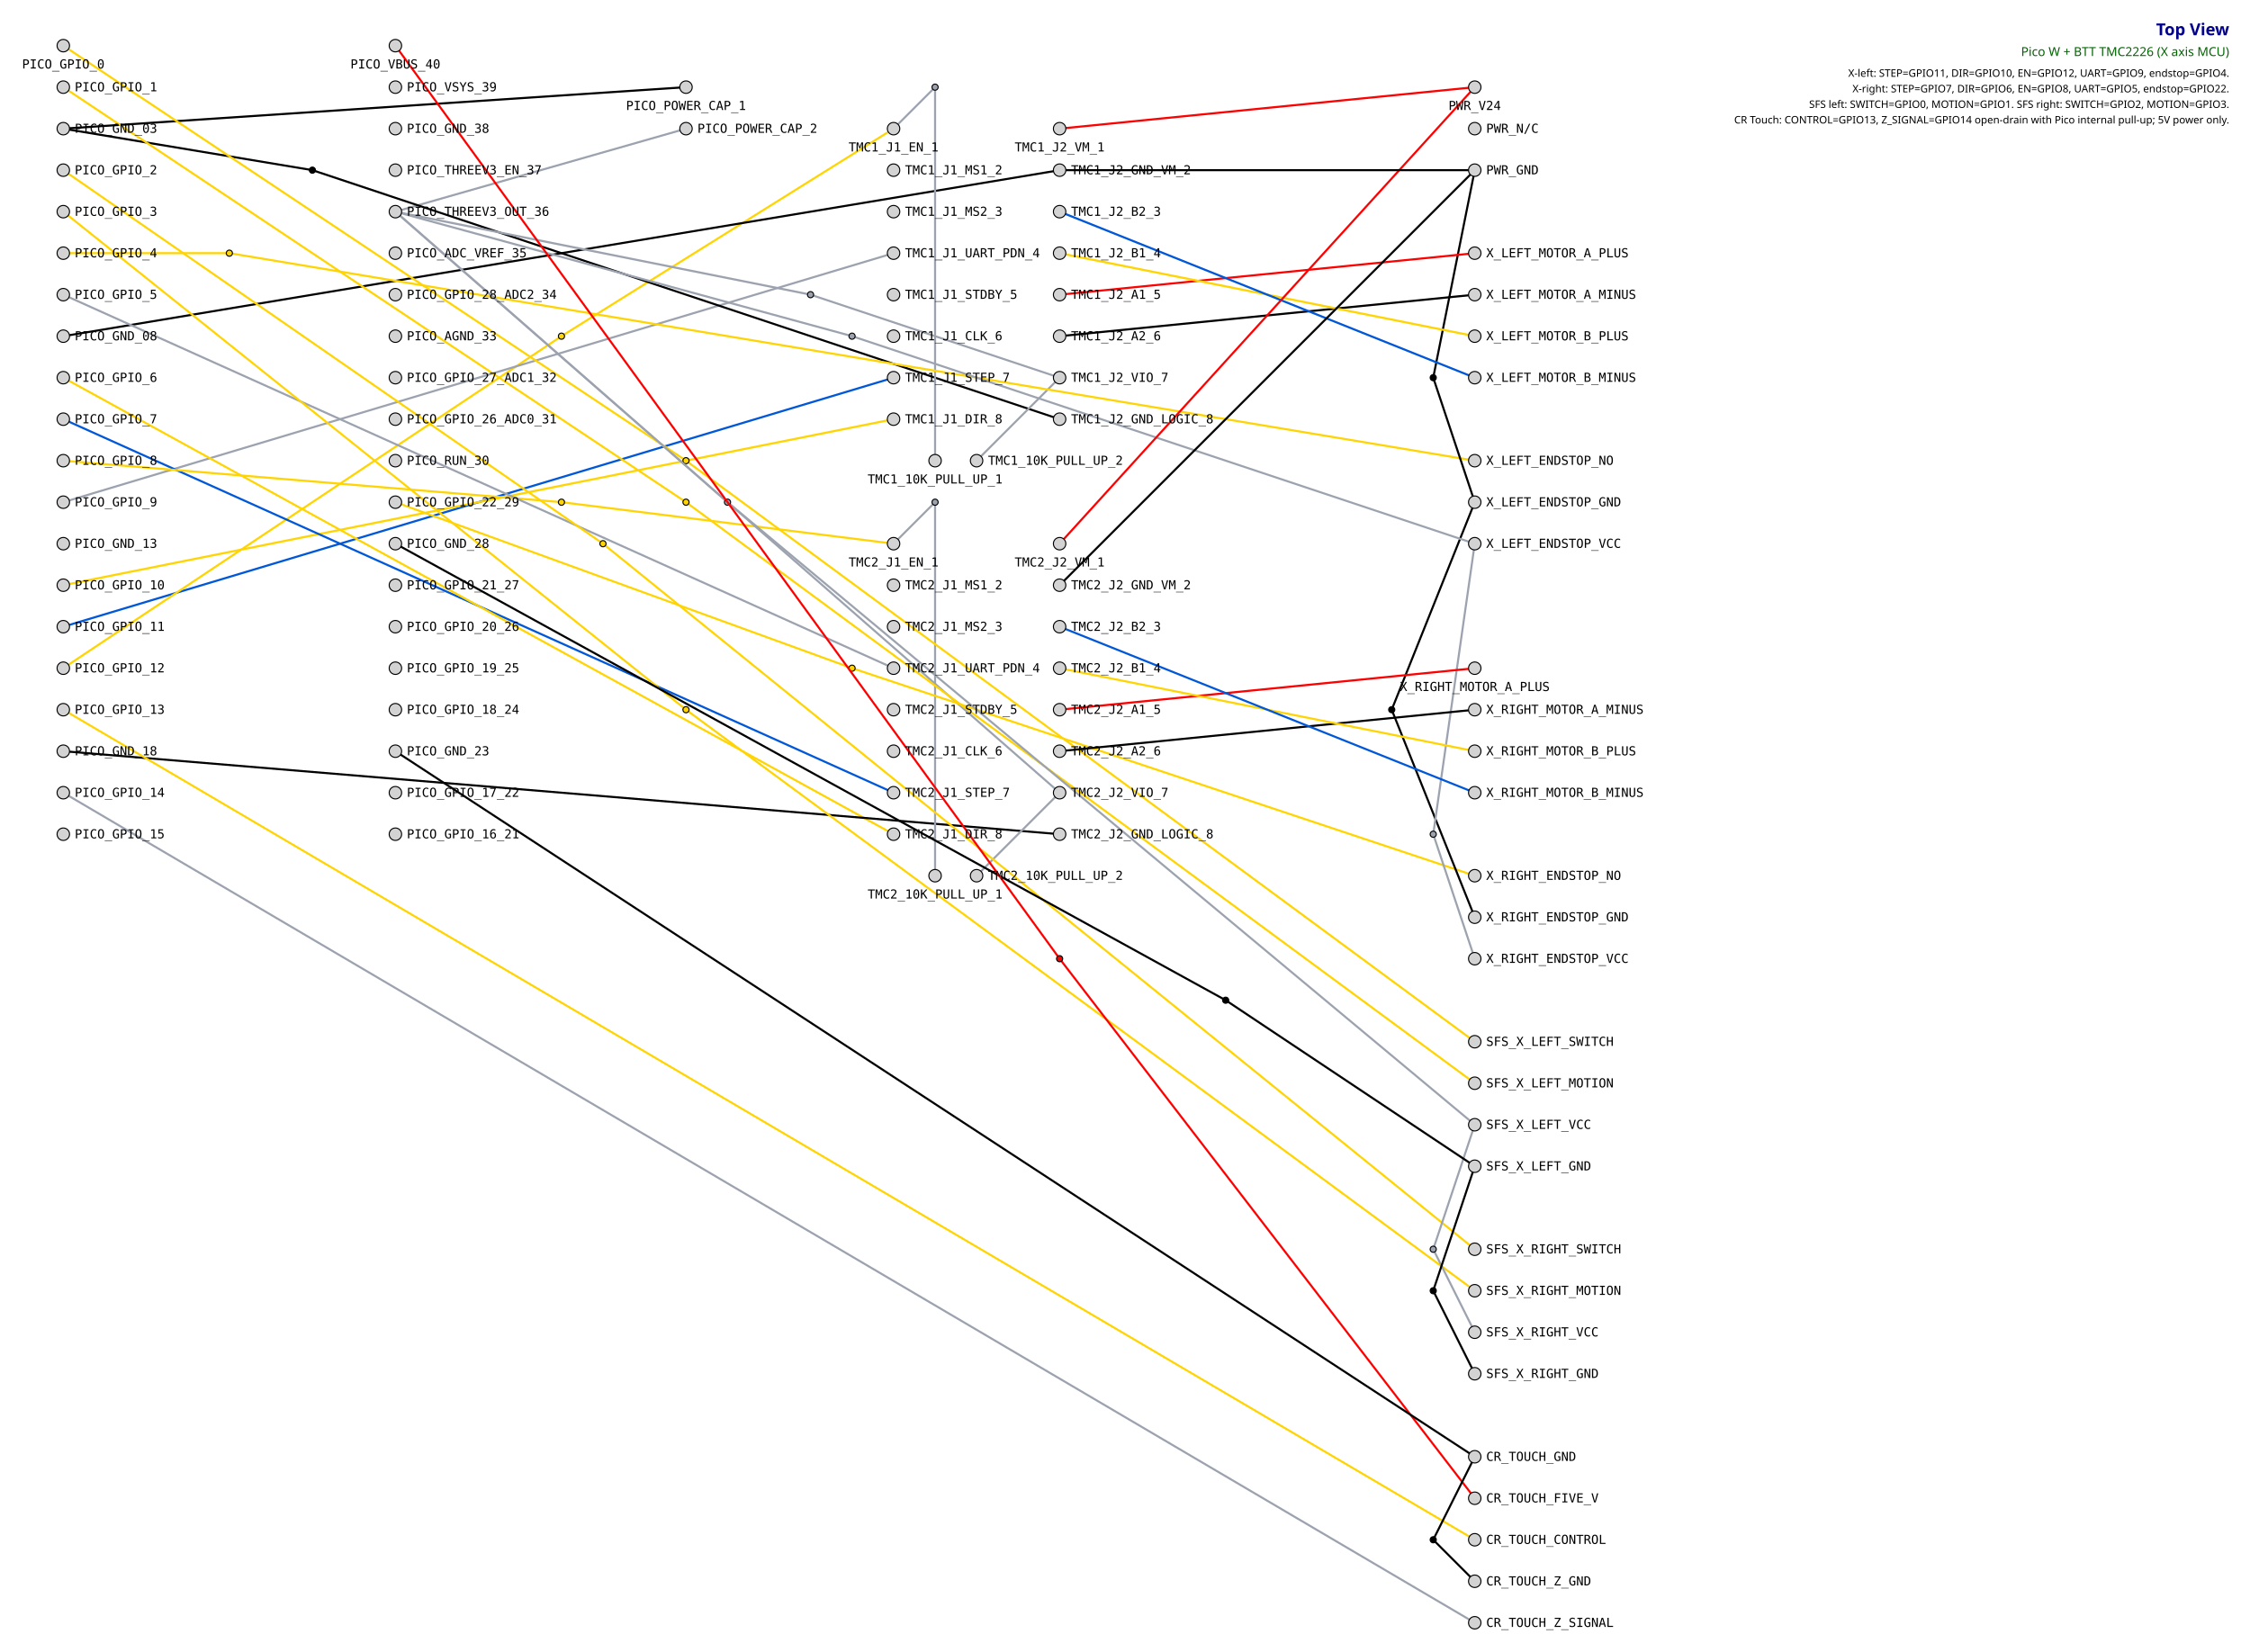
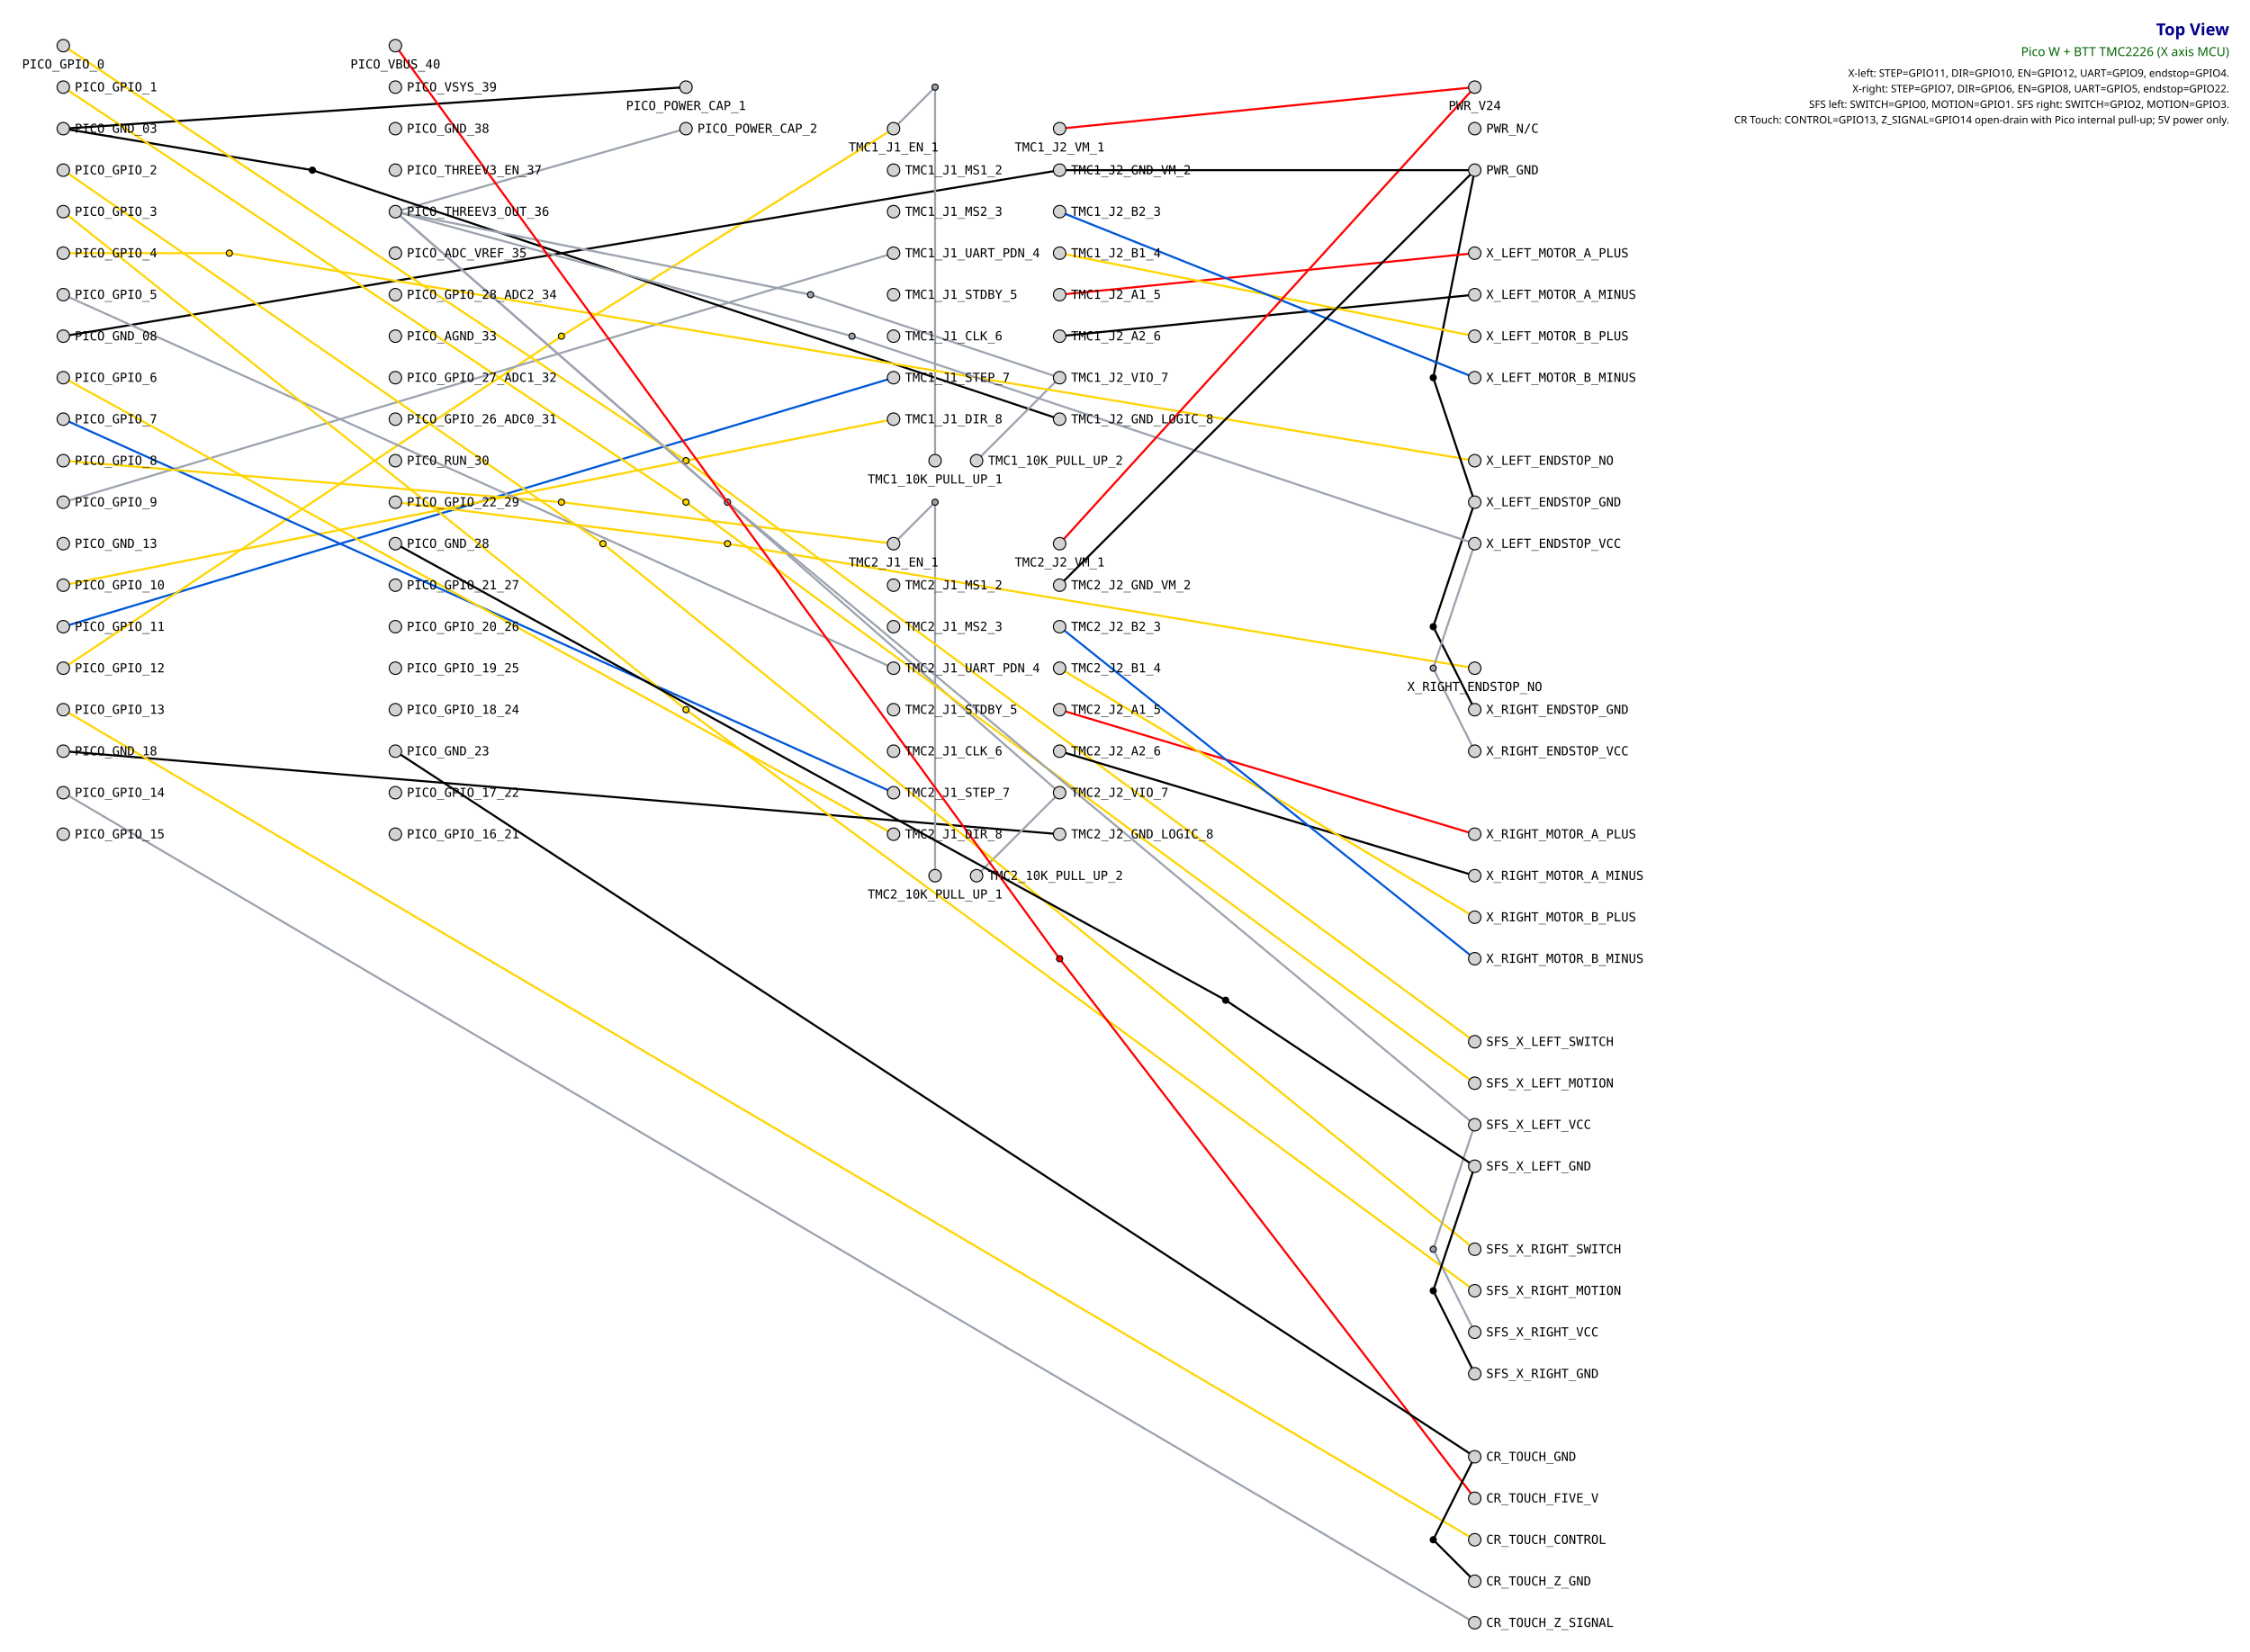
<svg xmlns="http://www.w3.org/2000/svg" viewBox="-1 -4 2168 1592" width="100%" height="100%">
  <line x1="60" y1="120" x2="660" y2="80" stroke="#000000" stroke-width="2" />
  <line x1="660" y1="120" x2="380" y2="200" stroke="#9ca3af" stroke-width="2" />
  <line x1="60" y1="600" x2="860" y2="360" stroke="#0057d8" stroke-width="2" />
  <line x1="60" y1="560" x2="860" y2="400" stroke="#ffd400" stroke-width="2" />
  <line x1="60" y1="640" x2="540" y2="320" stroke="#ffd400" stroke-width="2" />
  <line x1="540" y1="320" x2="860" y2="120" stroke="#ffd400" stroke-width="2" />
  <circle cx="540" cy="320" r="3" fill="#ffd400" stroke="black" stroke-width="1" />
  <line x1="60" y1="480" x2="860" y2="240" stroke="#9ca3af" stroke-width="2" />
  <line x1="60" y1="120" x2="300" y2="160" stroke="#000000" stroke-width="2" />
  <line x1="300" y1="160" x2="1020" y2="400" stroke="#000000" stroke-width="2" />
  <circle cx="300" cy="160" r="3" fill="#000000" stroke="black" stroke-width="1" />
  <line x1="60" y1="320" x2="1020" y2="160" stroke="#000000" stroke-width="2" />
  <line x1="380" y1="200" x2="780" y2="280" stroke="#9ca3af" stroke-width="2" />
  <line x1="780" y1="280" x2="1020" y2="360" stroke="#9ca3af" stroke-width="2" />
  <circle cx="780" cy="280" r="3" fill="#9ca3af" stroke="black" stroke-width="1" />
  <line x1="1020" y1="360" x2="940" y2="440" stroke="#9ca3af" stroke-width="2" />
  <line x1="900" y1="440" x2="900" y2="80" stroke="#9ca3af" stroke-width="2" />
  <line x1="900" y1="80" x2="860" y2="120" stroke="#9ca3af" stroke-width="2" />
  <circle cx="900" cy="80" r="3" fill="#9ca3af" stroke="black" stroke-width="1" />
  <line x1="60" y1="400" x2="860" y2="760" stroke="#0057d8" stroke-width="2" />
  <line x1="60" y1="360" x2="860" y2="800" stroke="#ffd400" stroke-width="2" />
  <line x1="60" y1="440" x2="540" y2="480" stroke="#ffd400" stroke-width="2" />
  <line x1="540" y1="480" x2="860" y2="520" stroke="#ffd400" stroke-width="2" />
  <circle cx="540" cy="480" r="3" fill="#ffd400" stroke="black" stroke-width="1" />
  <line x1="60" y1="280" x2="860" y2="640" stroke="#9ca3af" stroke-width="2" />
  <line x1="60" y1="720" x2="1020" y2="800" stroke="#000000" stroke-width="2" />
  <line x1="380" y1="200" x2="1020" y2="760" stroke="#9ca3af" stroke-width="2" />
  <line x1="1020" y1="760" x2="940" y2="840" stroke="#9ca3af" stroke-width="2" />
  <line x1="900" y1="840" x2="900" y2="480" stroke="#9ca3af" stroke-width="2" />
  <line x1="900" y1="480" x2="860" y2="520" stroke="#9ca3af" stroke-width="2" />
  <circle cx="900" cy="480" r="3" fill="#9ca3af" stroke="black" stroke-width="1" />
  <line x1="60" y1="240" x2="220" y2="240" stroke="#ffd400" stroke-width="2" />
  <line x1="220" y1="240" x2="1420" y2="440" stroke="#ffd400" stroke-width="2" />
  <circle cx="220" cy="240" r="3" fill="#ffd400" stroke="black" stroke-width="1" />
-   <line x1="380" y1="480" x2="820" y2="640" stroke="#ffd400" stroke-width="2" />
-   <line x1="820" y1="640" x2="1420" y2="840" stroke="#ffd400" stroke-width="2" />
-   <circle cx="820" cy="640" r="3" fill="#ffd400" stroke="black" stroke-width="1" />
+   <line x1="380" y1="480" x2="700" y2="520" stroke="#ffd400" stroke-width="2" />
+   <line x1="700" y1="520" x2="1420" y2="640" stroke="#ffd400" stroke-width="2" />
+   <circle cx="700" cy="520" r="3" fill="#ffd400" stroke="black" stroke-width="1" />
  <line x1="1420" y1="160" x2="1380" y2="360" stroke="#000000" stroke-width="2" />
  <line x1="1380" y1="360" x2="1420" y2="480" stroke="#000000" stroke-width="2" />
  <circle cx="1380" cy="360" r="3" fill="#000000" stroke="black" stroke-width="1" />
-   <line x1="1420" y1="480" x2="1340" y2="680" stroke="#000000" stroke-width="2" />
-   <line x1="1340" y1="680" x2="1420" y2="880" stroke="#000000" stroke-width="2" />
-   <circle cx="1340" cy="680" r="3" fill="#000000" stroke="black" stroke-width="1" />
+   <line x1="1420" y1="480" x2="1380" y2="600" stroke="#000000" stroke-width="2" />
+   <line x1="1380" y1="600" x2="1420" y2="680" stroke="#000000" stroke-width="2" />
+   <circle cx="1380" cy="600" r="3" fill="#000000" stroke="black" stroke-width="1" />
  <line x1="1420" y1="520" x2="820" y2="320" stroke="#9ca3af" stroke-width="2" />
  <line x1="820" y1="320" x2="380" y2="200" stroke="#9ca3af" stroke-width="2" />
  <circle cx="820" cy="320" r="3" fill="#9ca3af" stroke="black" stroke-width="1" />
-   <line x1="1420" y1="920" x2="1380" y2="800" stroke="#9ca3af" stroke-width="2" />
-   <line x1="1380" y1="800" x2="1420" y2="520" stroke="#9ca3af" stroke-width="2" />
-   <circle cx="1380" cy="800" r="3" fill="#9ca3af" stroke="black" stroke-width="1" />
+   <line x1="1420" y1="720" x2="1380" y2="640" stroke="#9ca3af" stroke-width="2" />
+   <line x1="1380" y1="640" x2="1420" y2="520" stroke="#9ca3af" stroke-width="2" />
+   <circle cx="1380" cy="640" r="3" fill="#9ca3af" stroke="black" stroke-width="1" />
  <line x1="60" y1="40" x2="660" y2="440" stroke="#ffd400" stroke-width="2" />
  <line x1="660" y1="440" x2="1420" y2="1000" stroke="#ffd400" stroke-width="2" />
  <circle cx="660" cy="440" r="3" fill="#ffd400" stroke="black" stroke-width="1" />
  <line x1="60" y1="80" x2="660" y2="480" stroke="#ffd400" stroke-width="2" />
  <line x1="660" y1="480" x2="1420" y2="1040" stroke="#ffd400" stroke-width="2" />
  <circle cx="660" cy="480" r="3" fill="#ffd400" stroke="black" stroke-width="1" />
  <line x1="60" y1="160" x2="580" y2="520" stroke="#ffd400" stroke-width="2" />
  <line x1="580" y1="520" x2="1420" y2="1200" stroke="#ffd400" stroke-width="2" />
  <circle cx="580" cy="520" r="3" fill="#ffd400" stroke="black" stroke-width="1" />
  <line x1="60" y1="200" x2="660" y2="680" stroke="#ffd400" stroke-width="2" />
  <line x1="660" y1="680" x2="1420" y2="1240" stroke="#ffd400" stroke-width="2" />
  <circle cx="660" cy="680" r="3" fill="#ffd400" stroke="black" stroke-width="1" />
  <line x1="380" y1="200" x2="700" y2="480" stroke="#9ca3af" stroke-width="2" />
  <line x1="700" y1="480" x2="1420" y2="1080" stroke="#9ca3af" stroke-width="2" />
  <circle cx="700" cy="480" r="3" fill="#9ca3af" stroke="black" stroke-width="1" />
  <line x1="1420" y1="1280" x2="1380" y2="1200" stroke="#9ca3af" stroke-width="2" />
  <line x1="1380" y1="1200" x2="1420" y2="1080" stroke="#9ca3af" stroke-width="2" />
  <circle cx="1380" cy="1200" r="3" fill="#9ca3af" stroke="black" stroke-width="1" />
  <line x1="380" y1="520" x2="1180" y2="960" stroke="#000000" stroke-width="2" />
  <line x1="1180" y1="960" x2="1420" y2="1120" stroke="#000000" stroke-width="2" />
  <circle cx="1180" cy="960" r="3" fill="#000000" stroke="black" stroke-width="1" />
  <line x1="1420" y1="1320" x2="1380" y2="1240" stroke="#000000" stroke-width="2" />
  <line x1="1380" y1="1240" x2="1420" y2="1120" stroke="#000000" stroke-width="2" />
  <circle cx="1380" cy="1240" r="3" fill="#000000" stroke="black" stroke-width="1" />
  <line x1="60" y1="680" x2="1420" y2="1480" stroke="#ffd400" stroke-width="2" />
  <line x1="60" y1="760" x2="1420" y2="1560" stroke="#9ca3af" stroke-width="2" />
  <line x1="380" y1="40" x2="1020" y2="920" stroke="#ff0000" stroke-width="2" />
  <line x1="1020" y1="920" x2="1420" y2="1440" stroke="#ff0000" stroke-width="2" />
  <circle cx="1020" cy="920" r="3" fill="#ff0000" stroke="black" stroke-width="1" />
  <line x1="380" y1="720" x2="1420" y2="1400" stroke="#000000" stroke-width="2" />
  <line x1="1420" y1="1520" x2="1380" y2="1480" stroke="#000000" stroke-width="2" />
  <line x1="1380" y1="1480" x2="1420" y2="1400" stroke="#000000" stroke-width="2" />
  <circle cx="1380" cy="1480" r="3" fill="#000000" stroke="black" stroke-width="1" />
  <line x1="1420" y1="240" x2="1020" y2="280" stroke="#ff0000" stroke-width="2" />
  <line x1="1420" y1="280" x2="1020" y2="320" stroke="#000000" stroke-width="2" />
  <line x1="1420" y1="320" x2="1020" y2="240" stroke="#ffd400" stroke-width="2" />
  <line x1="1420" y1="360" x2="1020" y2="200" stroke="#0057d8" stroke-width="2" />
-   <line x1="1420" y1="640" x2="1020" y2="680" stroke="#ff0000" stroke-width="2" />
-   <line x1="1420" y1="680" x2="1020" y2="720" stroke="#000000" stroke-width="2" />
-   <line x1="1420" y1="720" x2="1020" y2="640" stroke="#ffd400" stroke-width="2" />
-   <line x1="1420" y1="760" x2="1020" y2="600" stroke="#0057d8" stroke-width="2" />
+   <line x1="1420" y1="800" x2="1020" y2="680" stroke="#ff0000" stroke-width="2" />
+   <line x1="1420" y1="840" x2="1020" y2="720" stroke="#000000" stroke-width="2" />
+   <line x1="1420" y1="880" x2="1020" y2="640" stroke="#ffd400" stroke-width="2" />
+   <line x1="1420" y1="920" x2="1020" y2="600" stroke="#0057d8" stroke-width="2" />
  <line x1="1420" y1="80" x2="1020" y2="120" stroke="#ff0000" stroke-width="2" />
  <line x1="1420" y1="80" x2="1020" y2="520" stroke="#ff0000" stroke-width="2" />
  <line x1="1420" y1="160" x2="1020" y2="160" stroke="#000000" stroke-width="2" />
  <line x1="1420" y1="160" x2="1020" y2="560" stroke="#000000" stroke-width="2" />
  <circle cx="60" cy="40" r="6" fill="lightgray" stroke="black" />
  <text x="60" y="62" font-size="12px" font-family="monospace" text-anchor="middle">PICO_GPIO_0</text>
  <circle cx="60" cy="80" r="6" fill="lightgray" stroke="black" />
  <text x="71" y="84" font-size="12px" font-family="monospace" text-anchor="start">PICO_GPIO_1</text>
  <circle cx="60" cy="120" r="6" fill="lightgray" stroke="black" />
  <text x="71" y="124" font-size="12px" font-family="monospace" text-anchor="start">PICO_GND_03</text>
  <circle cx="60" cy="160" r="6" fill="lightgray" stroke="black" />
  <text x="71" y="164" font-size="12px" font-family="monospace" text-anchor="start">PICO_GPIO_2</text>
  <circle cx="60" cy="200" r="6" fill="lightgray" stroke="black" />
  <text x="71" y="204" font-size="12px" font-family="monospace" text-anchor="start">PICO_GPIO_3</text>
  <circle cx="60" cy="240" r="6" fill="lightgray" stroke="black" />
  <text x="71" y="244" font-size="12px" font-family="monospace" text-anchor="start">PICO_GPIO_4</text>
  <circle cx="60" cy="280" r="6" fill="lightgray" stroke="black" />
  <text x="71" y="284" font-size="12px" font-family="monospace" text-anchor="start">PICO_GPIO_5</text>
  <circle cx="60" cy="320" r="6" fill="lightgray" stroke="black" />
  <text x="71" y="324" font-size="12px" font-family="monospace" text-anchor="start">PICO_GND_08</text>
  <circle cx="60" cy="360" r="6" fill="lightgray" stroke="black" />
  <text x="71" y="364" font-size="12px" font-family="monospace" text-anchor="start">PICO_GPIO_6</text>
  <circle cx="60" cy="400" r="6" fill="lightgray" stroke="black" />
  <text x="71" y="404" font-size="12px" font-family="monospace" text-anchor="start">PICO_GPIO_7</text>
  <circle cx="60" cy="440" r="6" fill="lightgray" stroke="black" />
  <text x="71" y="444" font-size="12px" font-family="monospace" text-anchor="start">PICO_GPIO_8</text>
  <circle cx="60" cy="480" r="6" fill="lightgray" stroke="black" />
  <text x="71" y="484" font-size="12px" font-family="monospace" text-anchor="start">PICO_GPIO_9</text>
  <circle cx="60" cy="520" r="6" fill="lightgray" stroke="black" />
  <text x="71" y="524" font-size="12px" font-family="monospace" text-anchor="start">PICO_GND_13</text>
  <circle cx="60" cy="560" r="6" fill="lightgray" stroke="black" />
  <text x="71" y="564" font-size="12px" font-family="monospace" text-anchor="start">PICO_GPIO_10</text>
  <circle cx="60" cy="600" r="6" fill="lightgray" stroke="black" />
  <text x="71" y="604" font-size="12px" font-family="monospace" text-anchor="start">PICO_GPIO_11</text>
  <circle cx="60" cy="640" r="6" fill="lightgray" stroke="black" />
  <text x="71" y="644" font-size="12px" font-family="monospace" text-anchor="start">PICO_GPIO_12</text>
  <circle cx="60" cy="680" r="6" fill="lightgray" stroke="black" />
  <text x="71" y="684" font-size="12px" font-family="monospace" text-anchor="start">PICO_GPIO_13</text>
  <circle cx="60" cy="720" r="6" fill="lightgray" stroke="black" />
  <text x="71" y="724" font-size="12px" font-family="monospace" text-anchor="start">PICO_GND_18</text>
  <circle cx="60" cy="760" r="6" fill="lightgray" stroke="black" />
  <text x="71" y="764" font-size="12px" font-family="monospace" text-anchor="start">PICO_GPIO_14</text>
  <circle cx="60" cy="800" r="6" fill="lightgray" stroke="black" />
  <text x="71" y="804" font-size="12px" font-family="monospace" text-anchor="start">PICO_GPIO_15</text>
  <circle cx="380" cy="40" r="6" fill="lightgray" stroke="black" />
  <text x="380" y="62" font-size="12px" font-family="monospace" text-anchor="middle">PICO_VBUS_40</text>
  <circle cx="380" cy="80" r="6" fill="lightgray" stroke="black" />
  <text x="391" y="84" font-size="12px" font-family="monospace" text-anchor="start">PICO_VSYS_39</text>
  <circle cx="380" cy="120" r="6" fill="lightgray" stroke="black" />
  <text x="391" y="124" font-size="12px" font-family="monospace" text-anchor="start">PICO_GND_38</text>
  <circle cx="380" cy="160" r="6" fill="lightgray" stroke="black" />
  <text x="391" y="164" font-size="12px" font-family="monospace" text-anchor="start">PICO_THREEV3_EN_37</text>
  <circle cx="380" cy="200" r="6" fill="lightgray" stroke="black" />
  <text x="391" y="204" font-size="12px" font-family="monospace" text-anchor="start">PICO_THREEV3_OUT_36</text>
  <circle cx="380" cy="240" r="6" fill="lightgray" stroke="black" />
  <text x="391" y="244" font-size="12px" font-family="monospace" text-anchor="start">PICO_ADC_VREF_35</text>
  <circle cx="380" cy="280" r="6" fill="lightgray" stroke="black" />
  <text x="391" y="284" font-size="12px" font-family="monospace" text-anchor="start">PICO_GPIO_28_ADC2_34</text>
  <circle cx="380" cy="320" r="6" fill="lightgray" stroke="black" />
  <text x="391" y="324" font-size="12px" font-family="monospace" text-anchor="start">PICO_AGND_33</text>
  <circle cx="380" cy="360" r="6" fill="lightgray" stroke="black" />
  <text x="391" y="364" font-size="12px" font-family="monospace" text-anchor="start">PICO_GPIO_27_ADC1_32</text>
  <circle cx="380" cy="400" r="6" fill="lightgray" stroke="black" />
  <text x="391" y="404" font-size="12px" font-family="monospace" text-anchor="start">PICO_GPIO_26_ADC0_31</text>
  <circle cx="380" cy="440" r="6" fill="lightgray" stroke="black" />
  <text x="391" y="444" font-size="12px" font-family="monospace" text-anchor="start">PICO_RUN_30</text>
  <circle cx="380" cy="480" r="6" fill="lightgray" stroke="black" />
  <text x="391" y="484" font-size="12px" font-family="monospace" text-anchor="start">PICO_GPIO_22_29</text>
  <circle cx="380" cy="520" r="6" fill="lightgray" stroke="black" />
  <text x="391" y="524" font-size="12px" font-family="monospace" text-anchor="start">PICO_GND_28</text>
  <circle cx="380" cy="560" r="6" fill="lightgray" stroke="black" />
  <text x="391" y="564" font-size="12px" font-family="monospace" text-anchor="start">PICO_GPIO_21_27</text>
  <circle cx="380" cy="600" r="6" fill="lightgray" stroke="black" />
  <text x="391" y="604" font-size="12px" font-family="monospace" text-anchor="start">PICO_GPIO_20_26</text>
  <circle cx="380" cy="640" r="6" fill="lightgray" stroke="black" />
  <text x="391" y="644" font-size="12px" font-family="monospace" text-anchor="start">PICO_GPIO_19_25</text>
  <circle cx="380" cy="680" r="6" fill="lightgray" stroke="black" />
  <text x="391" y="684" font-size="12px" font-family="monospace" text-anchor="start">PICO_GPIO_18_24</text>
  <circle cx="380" cy="720" r="6" fill="lightgray" stroke="black" />
  <text x="391" y="724" font-size="12px" font-family="monospace" text-anchor="start">PICO_GND_23</text>
  <circle cx="380" cy="760" r="6" fill="lightgray" stroke="black" />
  <text x="391" y="764" font-size="12px" font-family="monospace" text-anchor="start">PICO_GPIO_17_22</text>
  <circle cx="380" cy="800" r="6" fill="lightgray" stroke="black" />
  <text x="391" y="804" font-size="12px" font-family="monospace" text-anchor="start">PICO_GPIO_16_21</text>
  <circle cx="860" cy="120" r="6" fill="lightgray" stroke="black" />
  <text x="860" y="142" font-size="12px" font-family="monospace" text-anchor="middle">TMC1_J1_EN_1</text>
  <circle cx="860" cy="160" r="6" fill="lightgray" stroke="black" />
  <text x="871" y="164" font-size="12px" font-family="monospace" text-anchor="start">TMC1_J1_MS1_2</text>
  <circle cx="860" cy="200" r="6" fill="lightgray" stroke="black" />
  <text x="871" y="204" font-size="12px" font-family="monospace" text-anchor="start">TMC1_J1_MS2_3</text>
  <circle cx="860" cy="240" r="6" fill="lightgray" stroke="black" />
  <text x="871" y="244" font-size="12px" font-family="monospace" text-anchor="start">TMC1_J1_UART_PDN_4</text>
  <circle cx="860" cy="280" r="6" fill="lightgray" stroke="black" />
  <text x="871" y="284" font-size="12px" font-family="monospace" text-anchor="start">TMC1_J1_STDBY_5</text>
  <circle cx="860" cy="320" r="6" fill="lightgray" stroke="black" />
  <text x="871" y="324" font-size="12px" font-family="monospace" text-anchor="start">TMC1_J1_CLK_6</text>
  <circle cx="860" cy="360" r="6" fill="lightgray" stroke="black" />
  <text x="871" y="364" font-size="12px" font-family="monospace" text-anchor="start">TMC1_J1_STEP_7</text>
  <circle cx="860" cy="400" r="6" fill="lightgray" stroke="black" />
  <text x="871" y="404" font-size="12px" font-family="monospace" text-anchor="start">TMC1_J1_DIR_8</text>
  <circle cx="1020" cy="120" r="6" fill="lightgray" stroke="black" />
  <text x="1020" y="142" font-size="12px" font-family="monospace" text-anchor="middle">TMC1_J2_VM_1</text>
  <circle cx="1020" cy="160" r="6" fill="lightgray" stroke="black" />
  <text x="1031" y="164" font-size="12px" font-family="monospace" text-anchor="start">TMC1_J2_GND_VM_2</text>
  <circle cx="1020" cy="200" r="6" fill="lightgray" stroke="black" />
  <text x="1031" y="204" font-size="12px" font-family="monospace" text-anchor="start">TMC1_J2_B2_3</text>
  <circle cx="1020" cy="240" r="6" fill="lightgray" stroke="black" />
  <text x="1031" y="244" font-size="12px" font-family="monospace" text-anchor="start">TMC1_J2_B1_4</text>
  <circle cx="1020" cy="280" r="6" fill="lightgray" stroke="black" />
  <text x="1031" y="284" font-size="12px" font-family="monospace" text-anchor="start">TMC1_J2_A1_5</text>
  <circle cx="1020" cy="320" r="6" fill="lightgray" stroke="black" />
  <text x="1031" y="324" font-size="12px" font-family="monospace" text-anchor="start">TMC1_J2_A2_6</text>
  <circle cx="1020" cy="360" r="6" fill="lightgray" stroke="black" />
  <text x="1031" y="364" font-size="12px" font-family="monospace" text-anchor="start">TMC1_J2_VIO_7</text>
  <circle cx="1020" cy="400" r="6" fill="lightgray" stroke="black" />
  <text x="1031" y="404" font-size="12px" font-family="monospace" text-anchor="start">TMC1_J2_GND_LOGIC_8</text>
  <circle cx="860" cy="520" r="6" fill="lightgray" stroke="black" />
  <text x="860" y="542" font-size="12px" font-family="monospace" text-anchor="middle">TMC2_J1_EN_1</text>
  <circle cx="860" cy="560" r="6" fill="lightgray" stroke="black" />
  <text x="871" y="564" font-size="12px" font-family="monospace" text-anchor="start">TMC2_J1_MS1_2</text>
  <circle cx="860" cy="600" r="6" fill="lightgray" stroke="black" />
  <text x="871" y="604" font-size="12px" font-family="monospace" text-anchor="start">TMC2_J1_MS2_3</text>
  <circle cx="860" cy="640" r="6" fill="lightgray" stroke="black" />
  <text x="871" y="644" font-size="12px" font-family="monospace" text-anchor="start">TMC2_J1_UART_PDN_4</text>
  <circle cx="860" cy="680" r="6" fill="lightgray" stroke="black" />
  <text x="871" y="684" font-size="12px" font-family="monospace" text-anchor="start">TMC2_J1_STDBY_5</text>
  <circle cx="860" cy="720" r="6" fill="lightgray" stroke="black" />
  <text x="871" y="724" font-size="12px" font-family="monospace" text-anchor="start">TMC2_J1_CLK_6</text>
  <circle cx="860" cy="760" r="6" fill="lightgray" stroke="black" />
  <text x="871" y="764" font-size="12px" font-family="monospace" text-anchor="start">TMC2_J1_STEP_7</text>
  <circle cx="860" cy="800" r="6" fill="lightgray" stroke="black" />
  <text x="871" y="804" font-size="12px" font-family="monospace" text-anchor="start">TMC2_J1_DIR_8</text>
  <circle cx="1020" cy="520" r="6" fill="lightgray" stroke="black" />
  <text x="1020" y="542" font-size="12px" font-family="monospace" text-anchor="middle">TMC2_J2_VM_1</text>
  <circle cx="1020" cy="560" r="6" fill="lightgray" stroke="black" />
  <text x="1031" y="564" font-size="12px" font-family="monospace" text-anchor="start">TMC2_J2_GND_VM_2</text>
  <circle cx="1020" cy="600" r="6" fill="lightgray" stroke="black" />
  <text x="1031" y="604" font-size="12px" font-family="monospace" text-anchor="start">TMC2_J2_B2_3</text>
  <circle cx="1020" cy="640" r="6" fill="lightgray" stroke="black" />
  <text x="1031" y="644" font-size="12px" font-family="monospace" text-anchor="start">TMC2_J2_B1_4</text>
  <circle cx="1020" cy="680" r="6" fill="lightgray" stroke="black" />
  <text x="1031" y="684" font-size="12px" font-family="monospace" text-anchor="start">TMC2_J2_A1_5</text>
  <circle cx="1020" cy="720" r="6" fill="lightgray" stroke="black" />
  <text x="1031" y="724" font-size="12px" font-family="monospace" text-anchor="start">TMC2_J2_A2_6</text>
  <circle cx="1020" cy="760" r="6" fill="lightgray" stroke="black" />
  <text x="1031" y="764" font-size="12px" font-family="monospace" text-anchor="start">TMC2_J2_VIO_7</text>
  <circle cx="1020" cy="800" r="6" fill="lightgray" stroke="black" />
  <text x="1031" y="804" font-size="12px" font-family="monospace" text-anchor="start">TMC2_J2_GND_LOGIC_8</text>
  <circle cx="900" cy="440" r="6" fill="lightgray" stroke="black" />
  <text x="900" y="462" font-size="12px" font-family="monospace" text-anchor="middle">TMC1_10K_PULL_UP_1</text>
  <circle cx="940" cy="440" r="6" fill="lightgray" stroke="black" />
  <text x="951" y="444" font-size="12px" font-family="monospace" text-anchor="start">TMC1_10K_PULL_UP_2</text>
  <circle cx="900" cy="840" r="6" fill="lightgray" stroke="black" />
  <text x="900" y="862" font-size="12px" font-family="monospace" text-anchor="middle">TMC2_10K_PULL_UP_1</text>
  <circle cx="940" cy="840" r="6" fill="lightgray" stroke="black" />
  <text x="951" y="844" font-size="12px" font-family="monospace" text-anchor="start">TMC2_10K_PULL_UP_2</text>
  <circle cx="660" cy="80" r="6" fill="lightgray" stroke="black" />
  <text x="660" y="102" font-size="12px" font-family="monospace" text-anchor="middle">PICO_POWER_CAP_1</text>
  <circle cx="660" cy="120" r="6" fill="lightgray" stroke="black" />
  <text x="671" y="124" font-size="12px" font-family="monospace" text-anchor="start">PICO_POWER_CAP_2</text>
  <circle cx="1420" cy="80" r="6" fill="lightgray" stroke="black" />
  <text x="1420" y="102" font-size="12px" font-family="monospace" text-anchor="middle">PWR_V24</text>
  <circle cx="1420" cy="120" r="6" fill="lightgray" stroke="black" />
  <text x="1431" y="124" font-size="12px" font-family="monospace" text-anchor="start">PWR_N/C</text>
  <circle cx="1420" cy="160" r="6" fill="lightgray" stroke="black" />
  <text x="1431" y="164" font-size="12px" font-family="monospace" text-anchor="start">PWR_GND</text>
  <circle cx="1420" cy="240" r="6" fill="lightgray" stroke="black" />
  <text x="1431" y="244" font-size="12px" font-family="monospace" text-anchor="start">X_LEFT_MOTOR_A_PLUS</text>
  <circle cx="1420" cy="280" r="6" fill="lightgray" stroke="black" />
  <text x="1431" y="284" font-size="12px" font-family="monospace" text-anchor="start">X_LEFT_MOTOR_A_MINUS</text>
  <circle cx="1420" cy="320" r="6" fill="lightgray" stroke="black" />
  <text x="1431" y="324" font-size="12px" font-family="monospace" text-anchor="start">X_LEFT_MOTOR_B_PLUS</text>
  <circle cx="1420" cy="360" r="6" fill="lightgray" stroke="black" />
  <text x="1431" y="364" font-size="12px" font-family="monospace" text-anchor="start">X_LEFT_MOTOR_B_MINUS</text>
  <circle cx="1420" cy="440" r="6" fill="lightgray" stroke="black" />
  <text x="1431" y="444" font-size="12px" font-family="monospace" text-anchor="start">X_LEFT_ENDSTOP_NO</text>
  <circle cx="1420" cy="480" r="6" fill="lightgray" stroke="black" />
  <text x="1431" y="484" font-size="12px" font-family="monospace" text-anchor="start">X_LEFT_ENDSTOP_GND</text>
  <circle cx="1420" cy="520" r="6" fill="lightgray" stroke="black" />
  <text x="1431" y="524" font-size="12px" font-family="monospace" text-anchor="start">X_LEFT_ENDSTOP_VCC</text>
+   <circle cx="1420" cy="800" r="6" fill="lightgray" stroke="black" />
+   <text x="1431" y="804" font-size="12px" font-family="monospace" text-anchor="start">X_RIGHT_MOTOR_A_PLUS</text>
+   <circle cx="1420" cy="840" r="6" fill="lightgray" stroke="black" />
+   <text x="1431" y="844" font-size="12px" font-family="monospace" text-anchor="start">X_RIGHT_MOTOR_A_MINUS</text>
+   <circle cx="1420" cy="880" r="6" fill="lightgray" stroke="black" />
+   <text x="1431" y="884" font-size="12px" font-family="monospace" text-anchor="start">X_RIGHT_MOTOR_B_PLUS</text>
+   <circle cx="1420" cy="920" r="6" fill="lightgray" stroke="black" />
+   <text x="1431" y="924" font-size="12px" font-family="monospace" text-anchor="start">X_RIGHT_MOTOR_B_MINUS</text>
  <circle cx="1420" cy="640" r="6" fill="lightgray" stroke="black" />
-   <text x="1420" y="662" font-size="12px" font-family="monospace" text-anchor="middle">X_RIGHT_MOTOR_A_PLUS</text>
+   <text x="1420" y="662" font-size="12px" font-family="monospace" text-anchor="middle">X_RIGHT_ENDSTOP_NO</text>
  <circle cx="1420" cy="680" r="6" fill="lightgray" stroke="black" />
-   <text x="1431" y="684" font-size="12px" font-family="monospace" text-anchor="start">X_RIGHT_MOTOR_A_MINUS</text>
+   <text x="1431" y="684" font-size="12px" font-family="monospace" text-anchor="start">X_RIGHT_ENDSTOP_GND</text>
  <circle cx="1420" cy="720" r="6" fill="lightgray" stroke="black" />
-   <text x="1431" y="724" font-size="12px" font-family="monospace" text-anchor="start">X_RIGHT_MOTOR_B_PLUS</text>
-   <circle cx="1420" cy="760" r="6" fill="lightgray" stroke="black" />
-   <text x="1431" y="764" font-size="12px" font-family="monospace" text-anchor="start">X_RIGHT_MOTOR_B_MINUS</text>
-   <circle cx="1420" cy="840" r="6" fill="lightgray" stroke="black" />
-   <text x="1431" y="844" font-size="12px" font-family="monospace" text-anchor="start">X_RIGHT_ENDSTOP_NO</text>
-   <circle cx="1420" cy="880" r="6" fill="lightgray" stroke="black" />
-   <text x="1431" y="884" font-size="12px" font-family="monospace" text-anchor="start">X_RIGHT_ENDSTOP_GND</text>
-   <circle cx="1420" cy="920" r="6" fill="lightgray" stroke="black" />
-   <text x="1431" y="924" font-size="12px" font-family="monospace" text-anchor="start">X_RIGHT_ENDSTOP_VCC</text>
+   <text x="1431" y="724" font-size="12px" font-family="monospace" text-anchor="start">X_RIGHT_ENDSTOP_VCC</text>
  <circle cx="1420" cy="1000" r="6" fill="lightgray" stroke="black" />
  <text x="1431" y="1004" font-size="12px" font-family="monospace" text-anchor="start">SFS_X_LEFT_SWITCH</text>
  <circle cx="1420" cy="1040" r="6" fill="lightgray" stroke="black" />
  <text x="1431" y="1044" font-size="12px" font-family="monospace" text-anchor="start">SFS_X_LEFT_MOTION</text>
  <circle cx="1420" cy="1080" r="6" fill="lightgray" stroke="black" />
  <text x="1431" y="1084" font-size="12px" font-family="monospace" text-anchor="start">SFS_X_LEFT_VCC</text>
  <circle cx="1420" cy="1120" r="6" fill="lightgray" stroke="black" />
  <text x="1431" y="1124" font-size="12px" font-family="monospace" text-anchor="start">SFS_X_LEFT_GND</text>
  <circle cx="1420" cy="1200" r="6" fill="lightgray" stroke="black" />
  <text x="1431" y="1204" font-size="12px" font-family="monospace" text-anchor="start">SFS_X_RIGHT_SWITCH</text>
  <circle cx="1420" cy="1240" r="6" fill="lightgray" stroke="black" />
  <text x="1431" y="1244" font-size="12px" font-family="monospace" text-anchor="start">SFS_X_RIGHT_MOTION</text>
  <circle cx="1420" cy="1280" r="6" fill="lightgray" stroke="black" />
  <text x="1431" y="1284" font-size="12px" font-family="monospace" text-anchor="start">SFS_X_RIGHT_VCC</text>
  <circle cx="1420" cy="1320" r="6" fill="lightgray" stroke="black" />
  <text x="1431" y="1324" font-size="12px" font-family="monospace" text-anchor="start">SFS_X_RIGHT_GND</text>
  <circle cx="1420" cy="1400" r="6" fill="lightgray" stroke="black" />
  <text x="1431" y="1404" font-size="12px" font-family="monospace" text-anchor="start">CR_TOUCH_GND</text>
  <circle cx="1420" cy="1440" r="6" fill="lightgray" stroke="black" />
  <text x="1431" y="1444" font-size="12px" font-family="monospace" text-anchor="start">CR_TOUCH_FIVE_V</text>
  <circle cx="1420" cy="1480" r="6" fill="lightgray" stroke="black" />
  <text x="1431" y="1484" font-size="12px" font-family="monospace" text-anchor="start">CR_TOUCH_CONTROL</text>
  <circle cx="1420" cy="1520" r="6" fill="lightgray" stroke="black" />
  <text x="1431" y="1524" font-size="12px" font-family="monospace" text-anchor="start">CR_TOUCH_Z_GND</text>
  <circle cx="1420" cy="1560" r="6" fill="lightgray" stroke="black" />
  <text x="1431" y="1564" font-size="12px" font-family="monospace" text-anchor="start">CR_TOUCH_Z_SIGNAL</text>
  <text x="2147" y="30" font-size="16px" font-family="sans-serif" font-weight="bold" text-anchor="end" fill="darkblue">Top View</text>
  <text x="2147" y="50" font-size="12px" font-family="sans-serif" text-anchor="end" fill="darkgreen">Pico W + BTT TMC2226 (X axis MCU)</text>
  <text x="2147" y="70" font-size="10px" font-family="sans-serif" text-anchor="end" fill="black">X-left: STEP=GPIO11, DIR=GPIO10, EN=GPIO12, UART=GPIO9, endstop=GPIO4.</text>
  <text x="2147" y="85" font-size="10px" font-family="sans-serif" text-anchor="end" fill="black">X-right: STEP=GPIO7, DIR=GPIO6, EN=GPIO8, UART=GPIO5, endstop=GPIO22.</text>
  <text x="2147" y="100" font-size="10px" font-family="sans-serif" text-anchor="end" fill="black">SFS left: SWITCH=GPIO0, MOTION=GPIO1. SFS right: SWITCH=GPIO2, MOTION=GPIO3.</text>
  <text x="2147" y="115" font-size="10px" font-family="sans-serif" text-anchor="end" fill="black">CR Touch: CONTROL=GPIO13, Z_SIGNAL=GPIO14 open-drain with Pico internal pull-up; 5V power only.</text>
</svg>
